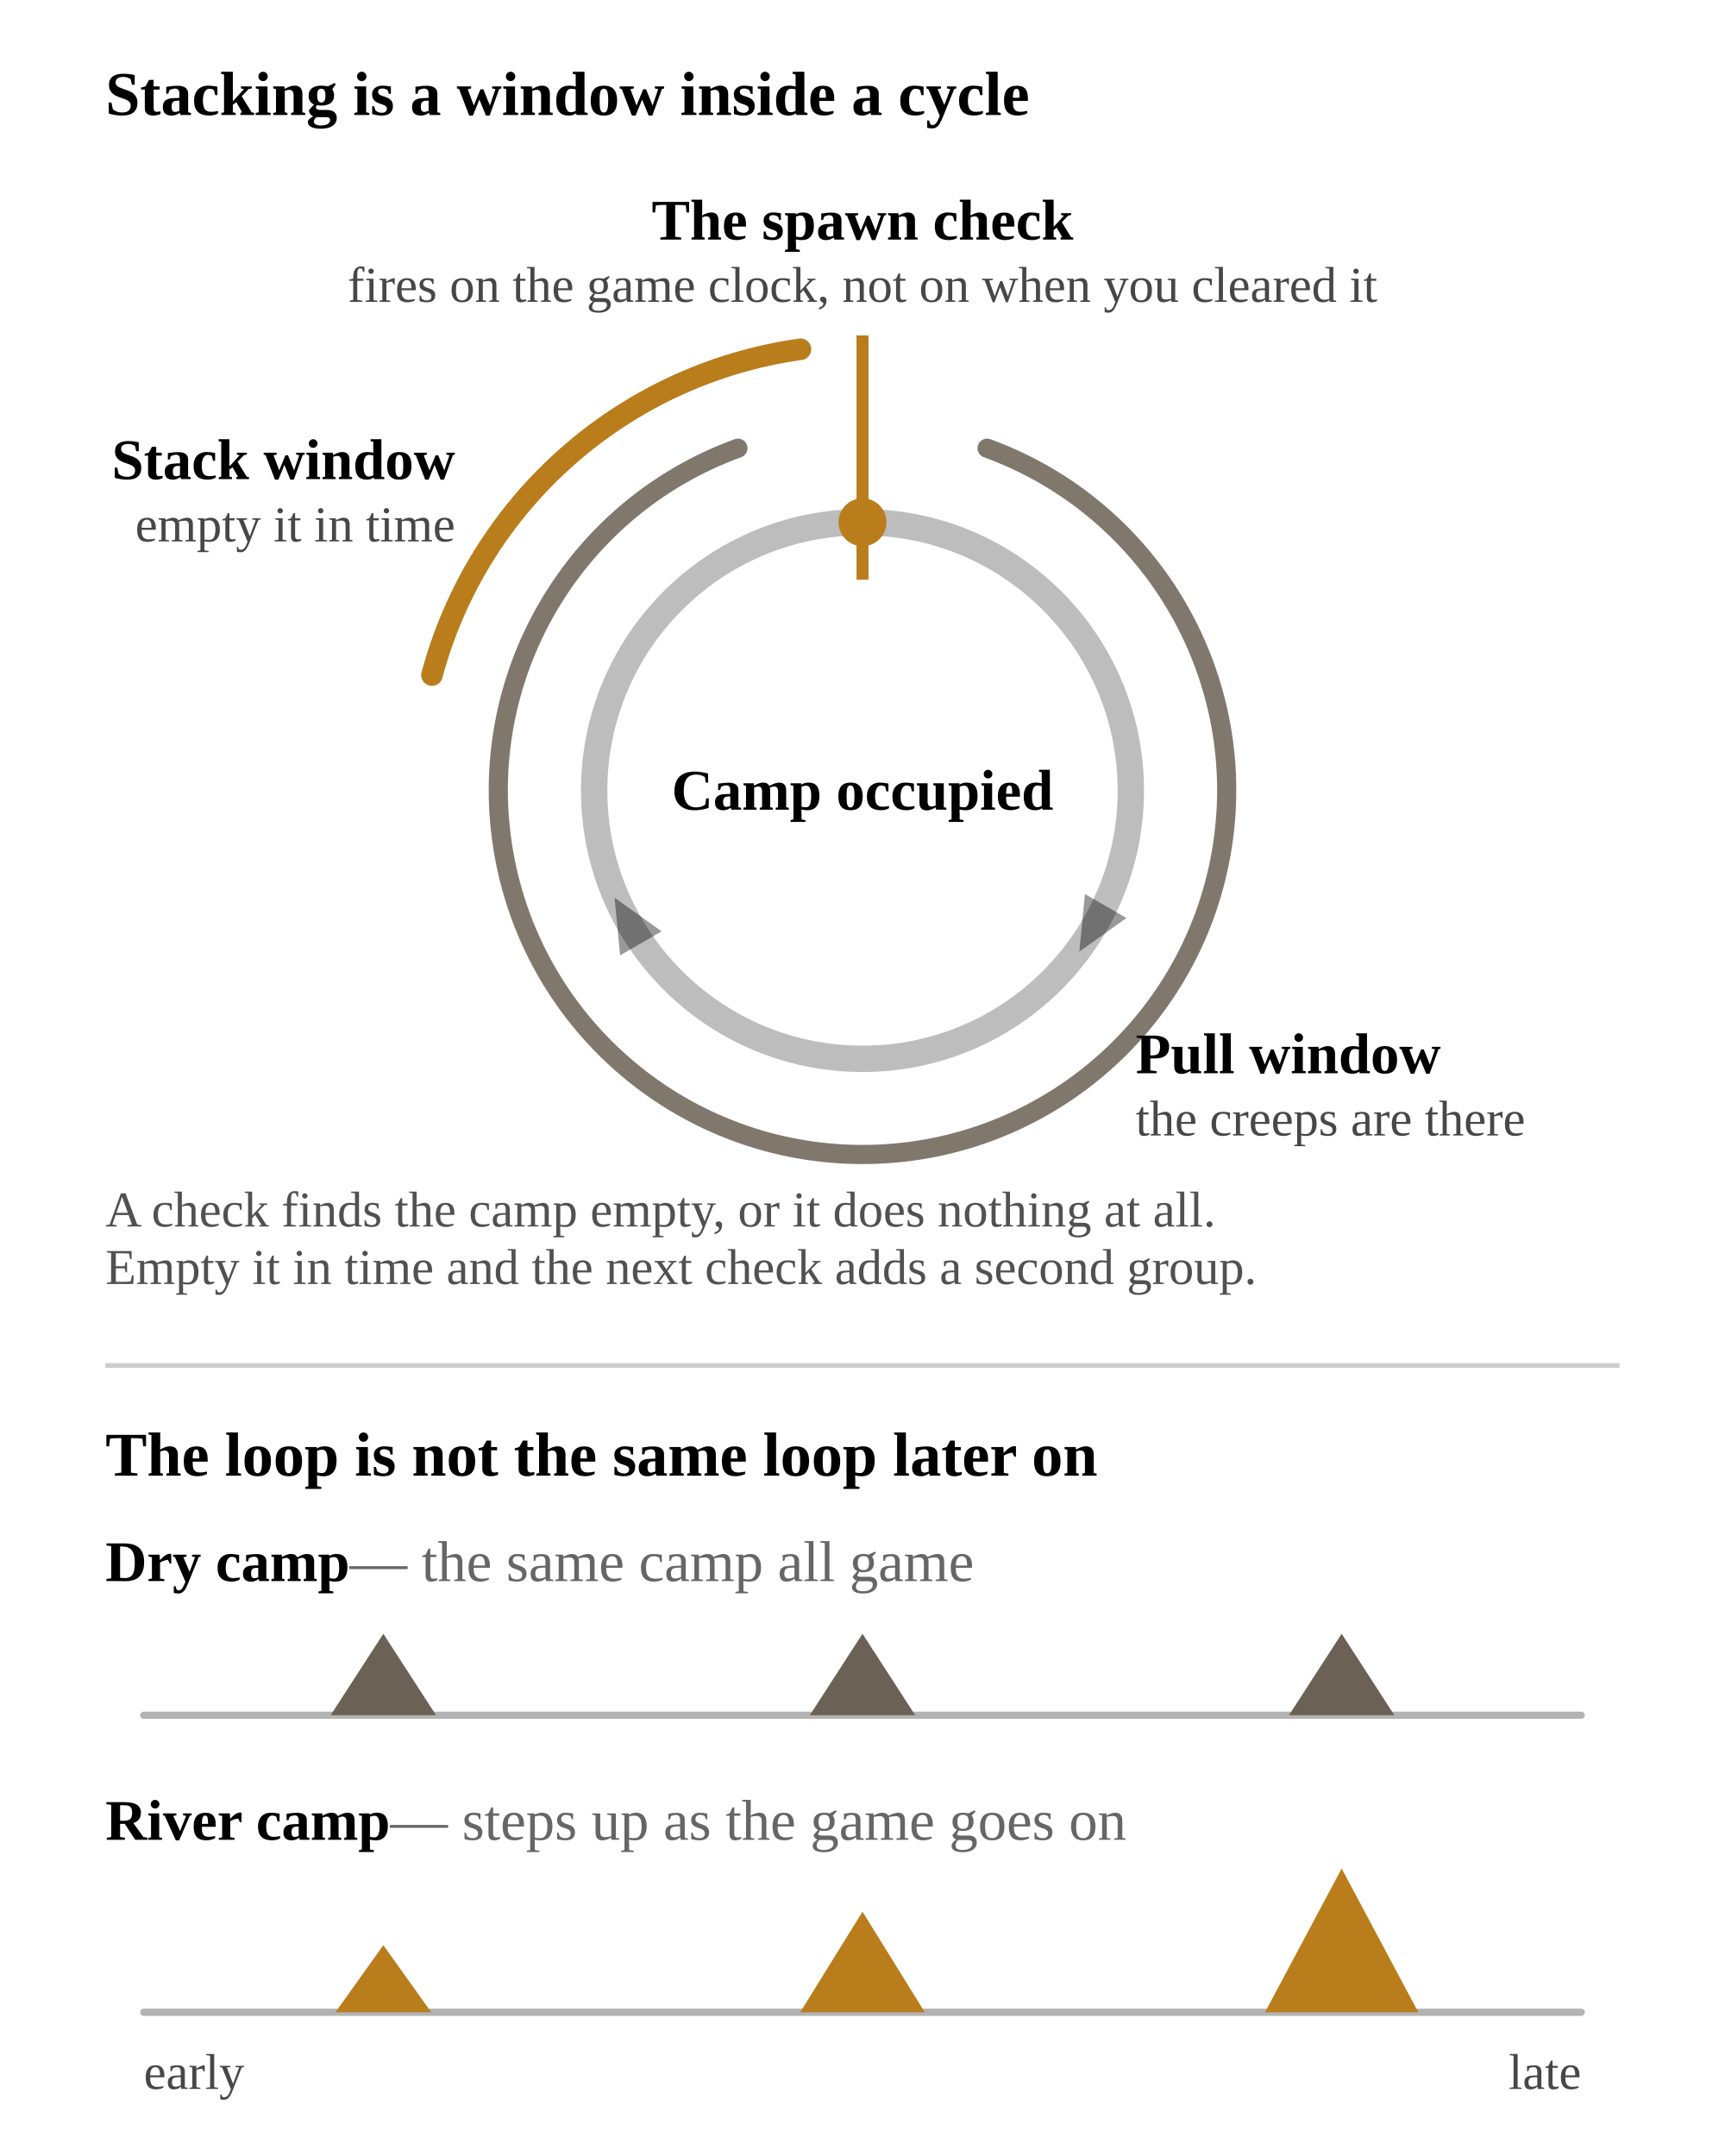
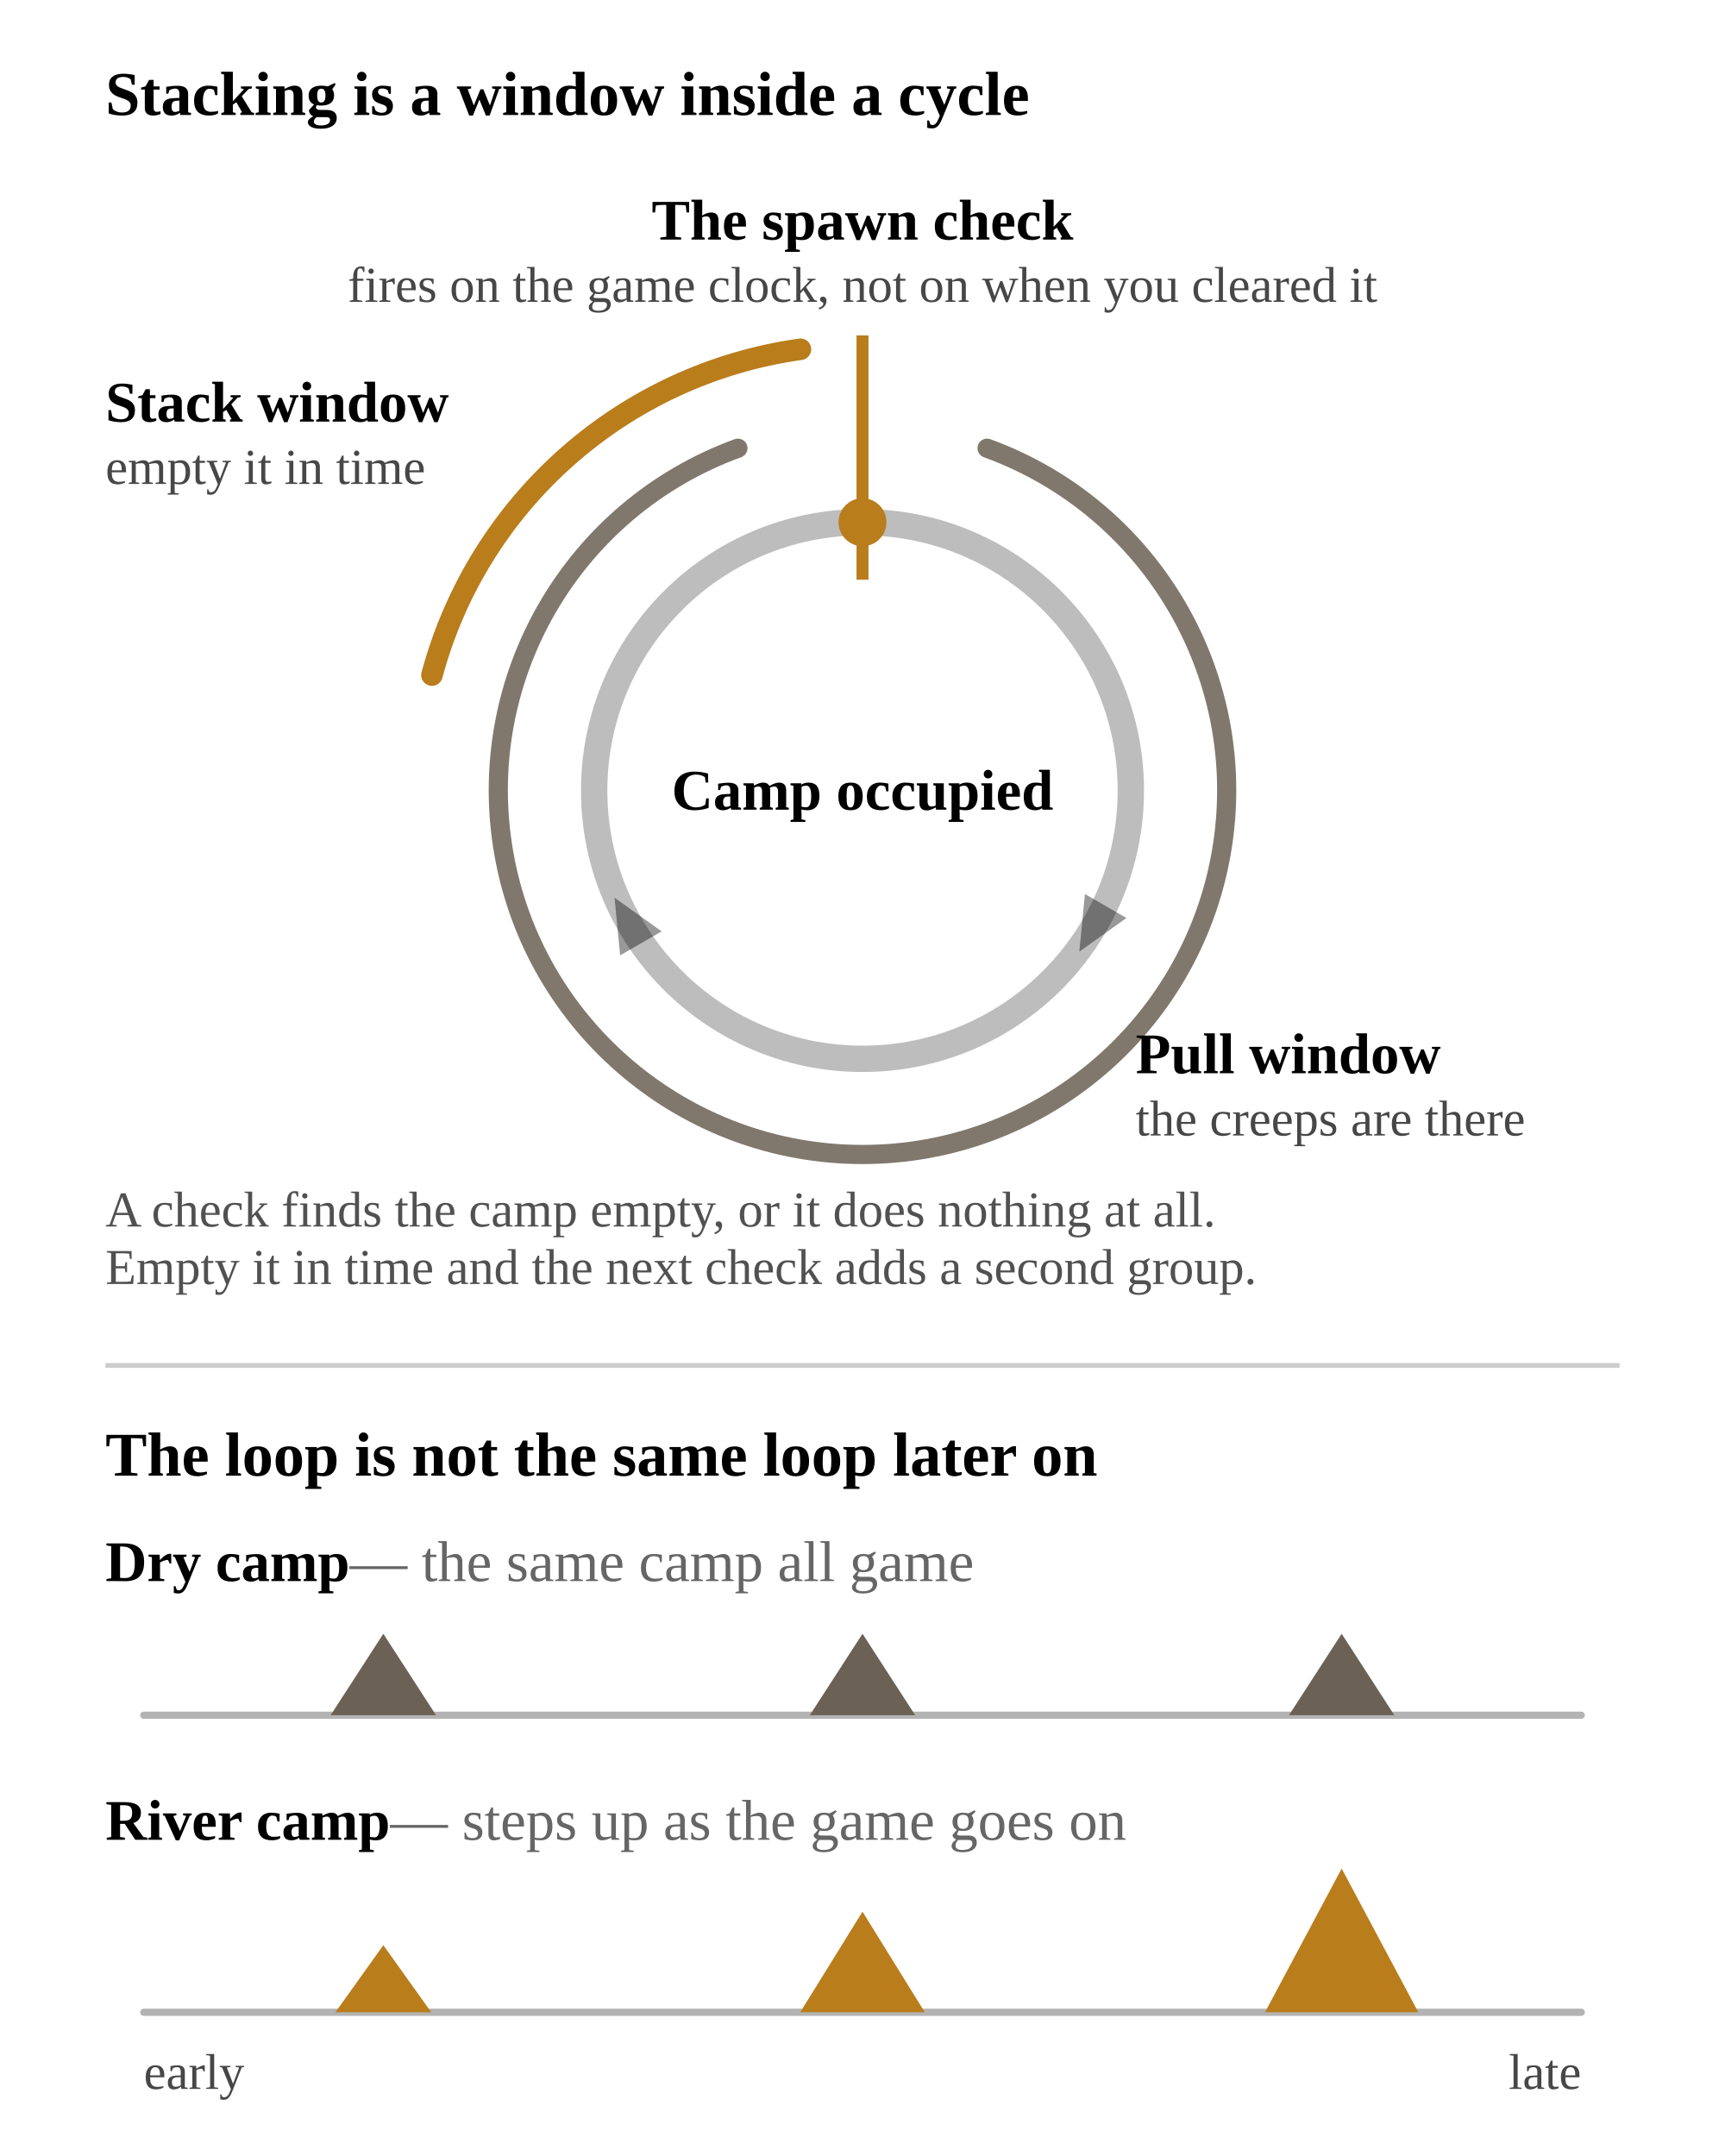
<svg xmlns="http://www.w3.org/2000/svg" viewBox="0 0 720 900" width="720" height="900" role="img" aria-labelledby="cc-title cc-desc">
  <style>
    svg {
      color-scheme: light dark;
      color: var(--at-text, light-dark(oklch(from #b97d1c 20% .01 h), oklch(from #b97d1c 95% .005 h)));
      font-family: var(--at-font-body, ui-sans-serif, system-ui, sans-serif);
    }
    .ring { fill: none; stroke: currentColor; stroke-opacity: .26; stroke-width: 11; }
    .flow { fill: currentColor; fill-opacity: .4; }
    .pull { fill: none; stroke: var(--at-tertiary, #6b6154); stroke-opacity: .85; stroke-width: 8; stroke-linecap: round; }
    .stack { fill: none; stroke: var(--at-primary, #b97d1c); stroke-width: 9; stroke-linecap: round; }
    .tick { stroke: var(--at-primary, #b97d1c); stroke-width: 5; }
    .tick-dot { fill: var(--at-primary, #b97d1c); }
    .rule { stroke: currentColor; stroke-opacity: .2; stroke-width: 2; }
    .axis { stroke: currentColor; stroke-opacity: .3; stroke-width: 3; stroke-linecap: round; }
    .camp { fill: var(--at-tertiary, #6b6154); }
    .camp-river { fill: var(--at-primary, #b97d1c); }
    text { fill: currentColor; }
    .ph { font-size: 26px; font-weight: 700; }
    .row { font-size: 24px; font-weight: 700; }
    .mid { font-size: 24px; font-weight: 700; }
    .dim { fill-opacity: .6; font-weight: 400; }
    .sub { font-size: 21px; fill-opacity: .72; }
    .note { font-size: 21px; fill-opacity: .68; }
  </style>
  <text class="ph" x="44" y="48">Stacking is a window inside a cycle</text>
  <text class="row" x="360" y="100" text-anchor="middle">The spawn check</text>
  <text class="sub" x="360" y="126" text-anchor="middle">fires on the game clock, not on when you cleared it</text>
  <circle class="ring" cx="360" cy="330" r="112" />
  <polygon class="flow" points="-10,-9 10,-9 0,13" transform="translate(457 386) rotate(30)" />
  <polygon class="flow" points="-10,-9 10,-9 0,13" transform="translate(263 386) rotate(150)" />
  <path class="pull" d="M412 187.1 A152 152 0 1 1 308 187.1" />
  <path class="stack" d="M180.3 281.8 A186 186 0 0 1 334.1 145.8" />
  <line class="tick" x1="360" y1="140" x2="360" y2="242" />
  <circle class="tick-dot" cx="360" cy="218" r="10" />
  <text class="mid" x="360" y="338" text-anchor="middle">Camp occupied</text>
-   <text class="row" x="190" y="200" text-anchor="end">Stack window</text>
-   <text class="sub" x="190" y="226" text-anchor="end">empty it in time</text>
+   <text class="row" x="44" y="176">Stack window</text>
+   <text class="sub" x="44" y="202">empty it in time</text>
  <text class="row" x="474" y="448">Pull window</text>
  <text class="sub" x="474" y="474">the creeps are there</text>
  <text class="note" x="44" y="512">A check finds the camp empty, or it does nothing at all.</text>
  <text class="note" x="44" y="536">Empty it in time and the next check adds a second group.</text>
  <line class="rule" x1="44" y1="570" x2="676" y2="570" />
  <text class="ph" x="44" y="616">The loop is not the same loop later on</text>
  <text class="row" x="44" y="660">Dry camp<tspan class="dim"> — the same camp all game</tspan>
  </text>
  <line class="axis" x1="60" y1="716" x2="660" y2="716" />
  <polygon class="camp" points="138,716 182,716 160,682" />
  <polygon class="camp" points="338,716 382,716 360,682" />
  <polygon class="camp" points="538,716 582,716 560,682" />
  <text class="row" x="44" y="768">River camp<tspan class="dim"> — steps up as the game goes on</tspan>
  </text>
  <line class="axis" x1="60" y1="840" x2="660" y2="840" />
  <polygon class="camp-river" points="140,840 180,840 160,812" />
  <polygon class="camp-river" points="334,840 386,840 360,798" />
  <polygon class="camp-river" points="528,840 592,840 560,780" />
  <text class="sub" x="60" y="872">early</text>
  <text class="sub" x="660" y="872" text-anchor="end">late</text>
</svg>
